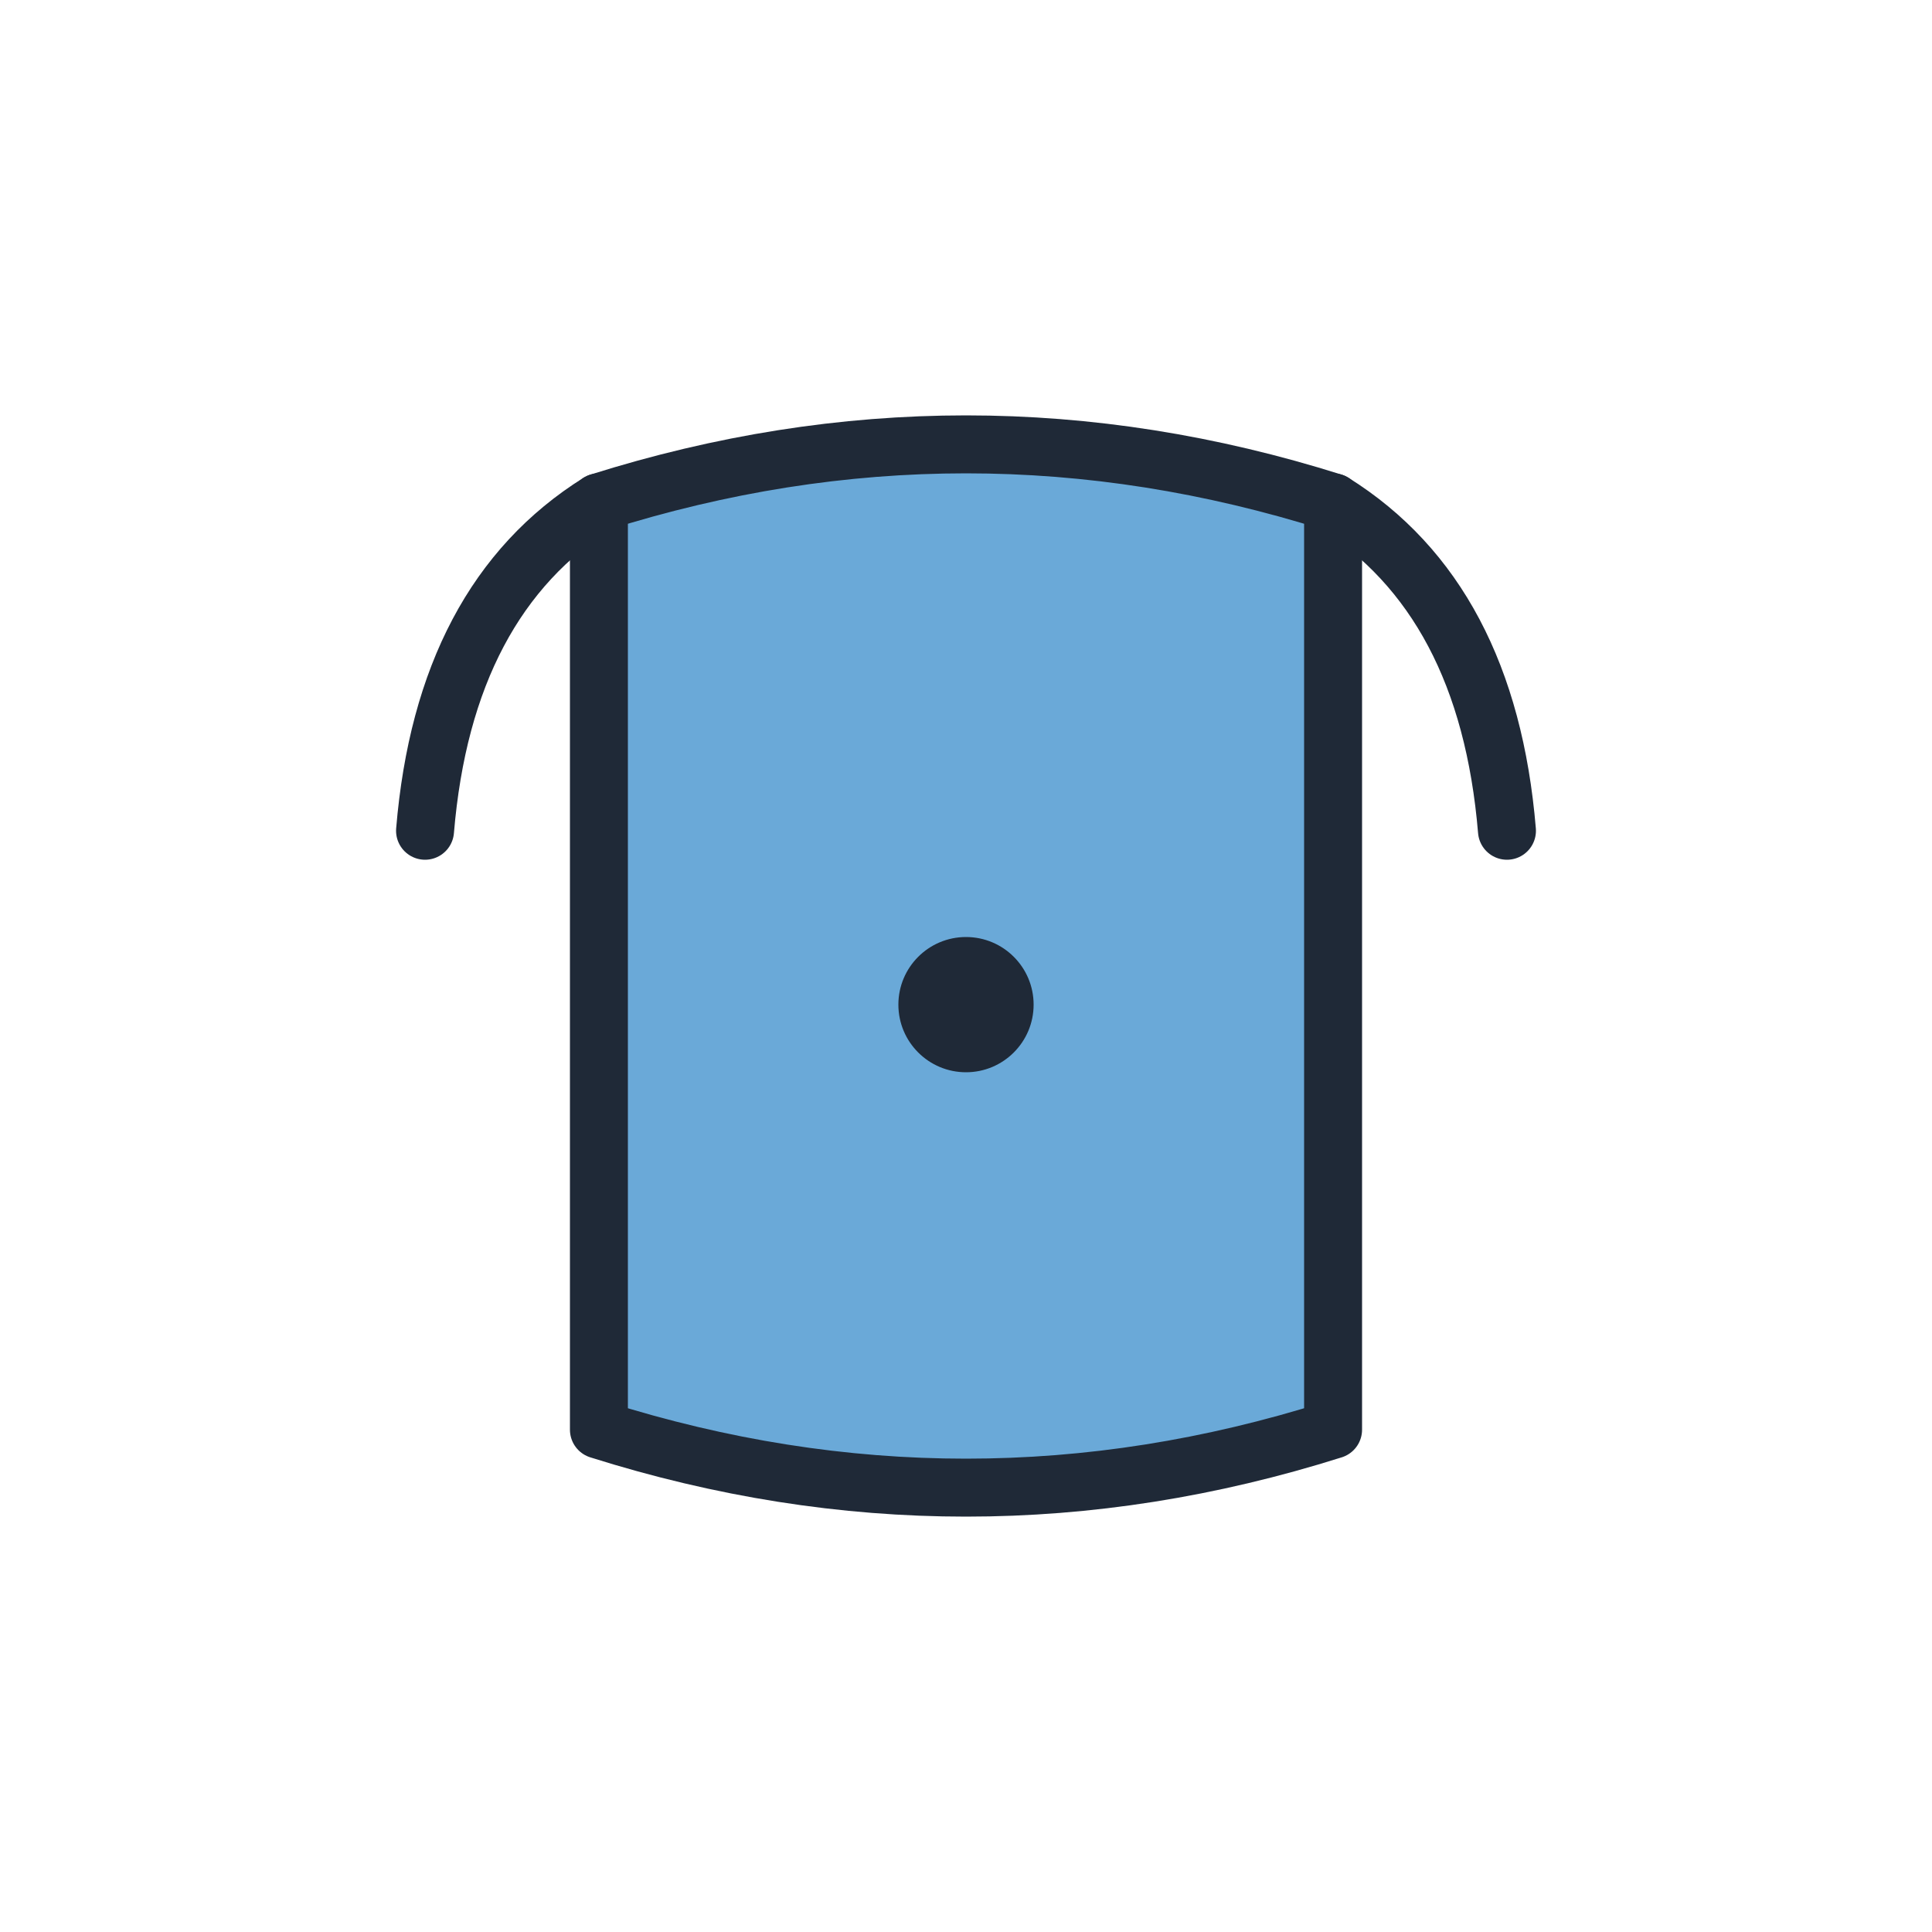
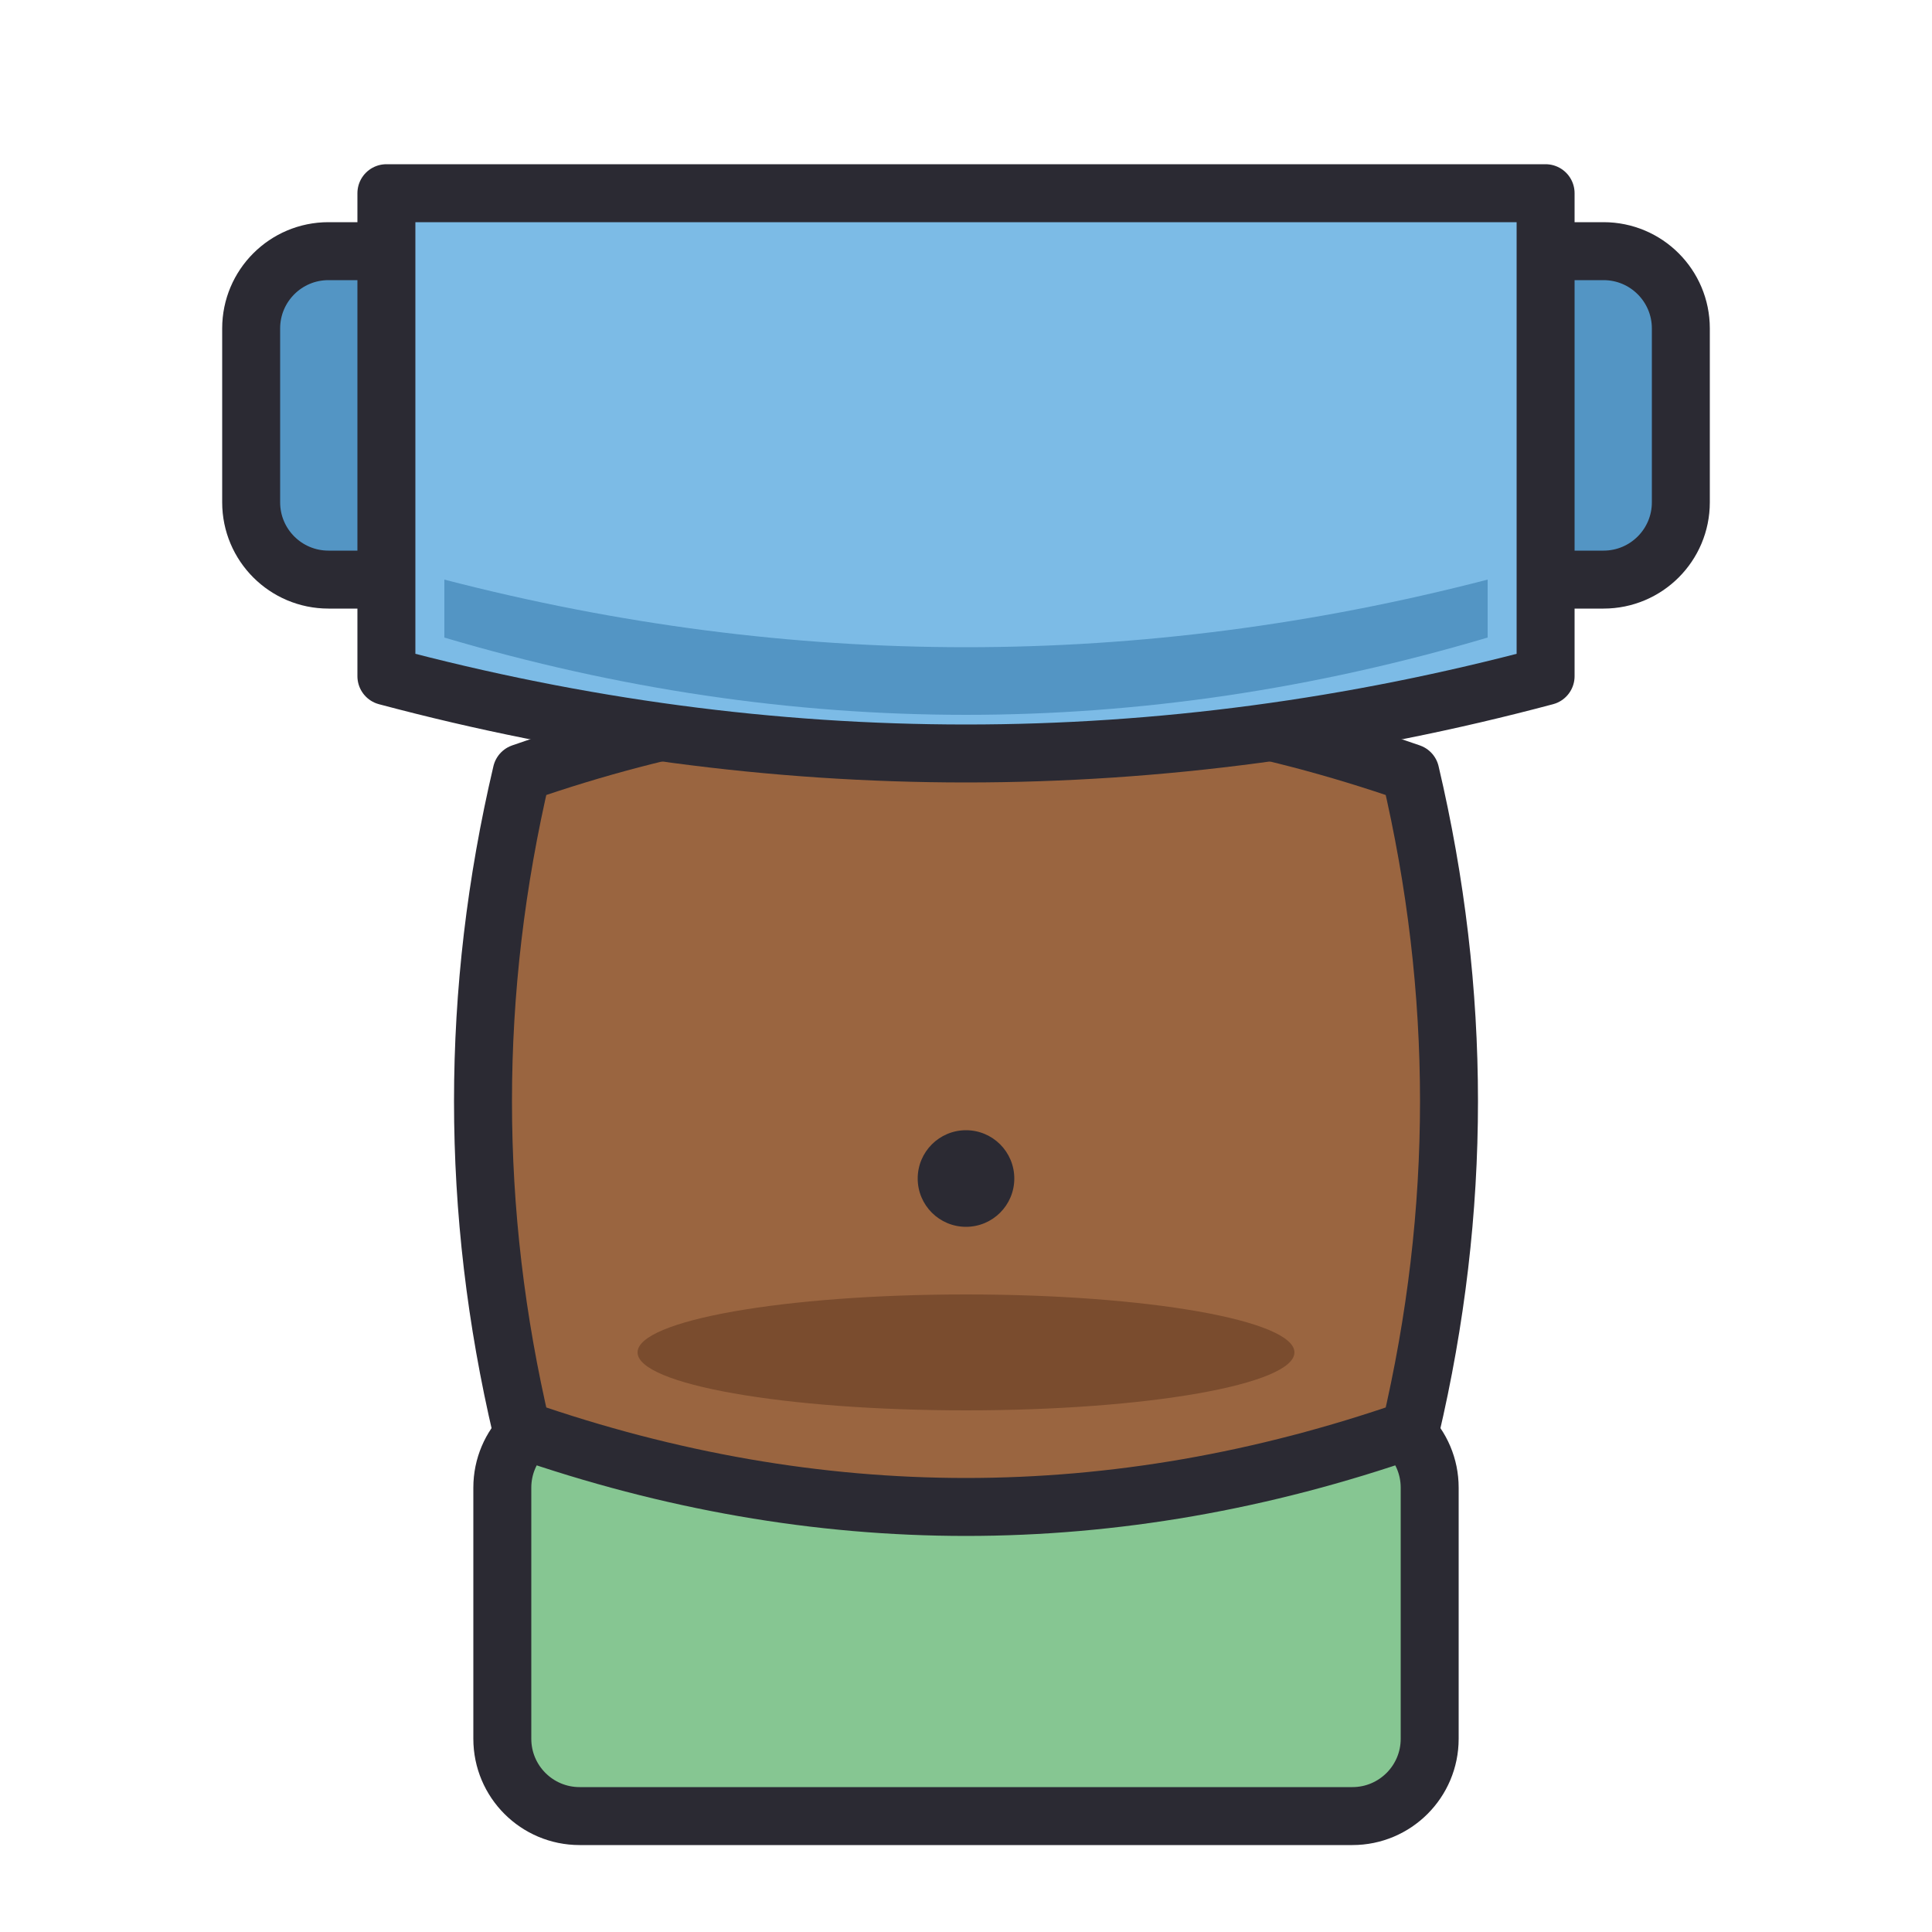
<svg xmlns="http://www.w3.org/2000/svg" viewBox="0 0 200 200" width="200" height="200" role="img" fill="none">
-   <g stroke="#1f2937" stroke-width="6" stroke-linejoin="round" stroke-linecap="round">
-     <path d="M62 52 q38 -12 76 0 l0 96 q-38 12 -76 0 z" fill="#6aa9d8" />
-     <circle cx="100" cy="104" r="7" fill="#1f2937" stroke="none" />
-     <path d="M62 52 q-16 10 -18 34" fill="none" />
-     <path d="M138 52 q16 10 18 34" fill="none" />
-   </g>
+   <rect x="52" y="146" width="96" height="42" rx="8" fill="#86c692" stroke="#2b2a33" stroke-width="6" stroke-linejoin="round" stroke-linecap="round" />
+   <path d="M54 80 q46 -16 92 0 q8 34 0 68 q-46 16 -92 0 q-8 -34 0 -68 z" fill="#9a6540" stroke="#2b2a33" stroke-width="6" stroke-linejoin="round" stroke-linecap="round" />
+   <ellipse cx="100" cy="140" rx="34" ry="6" fill="#7a4c2e" />
+   <rect x="26" y="26" width="24" height="34" rx="8" fill="#5395c4" stroke="#2b2a33" stroke-width="6" stroke-linejoin="round" stroke-linecap="round" />
+   <rect x="150" y="26" width="24" height="34" rx="8" fill="#5395c4" stroke="#2b2a33" stroke-width="6" stroke-linejoin="round" stroke-linecap="round" />
+   <circle cx="100" cy="122" r="5" fill="#2b2a33" />
+   <path d="M40 20 h120 v50 q-60 16 -120 0 z" fill="#7cbbe6" stroke="#2b2a33" stroke-width="6" stroke-linejoin="round" stroke-linecap="round" />
+   <path d="M46 60 q54 14 108 0 v6 q-54 16 -108 0 z" fill="#5395c4" />
</svg>
